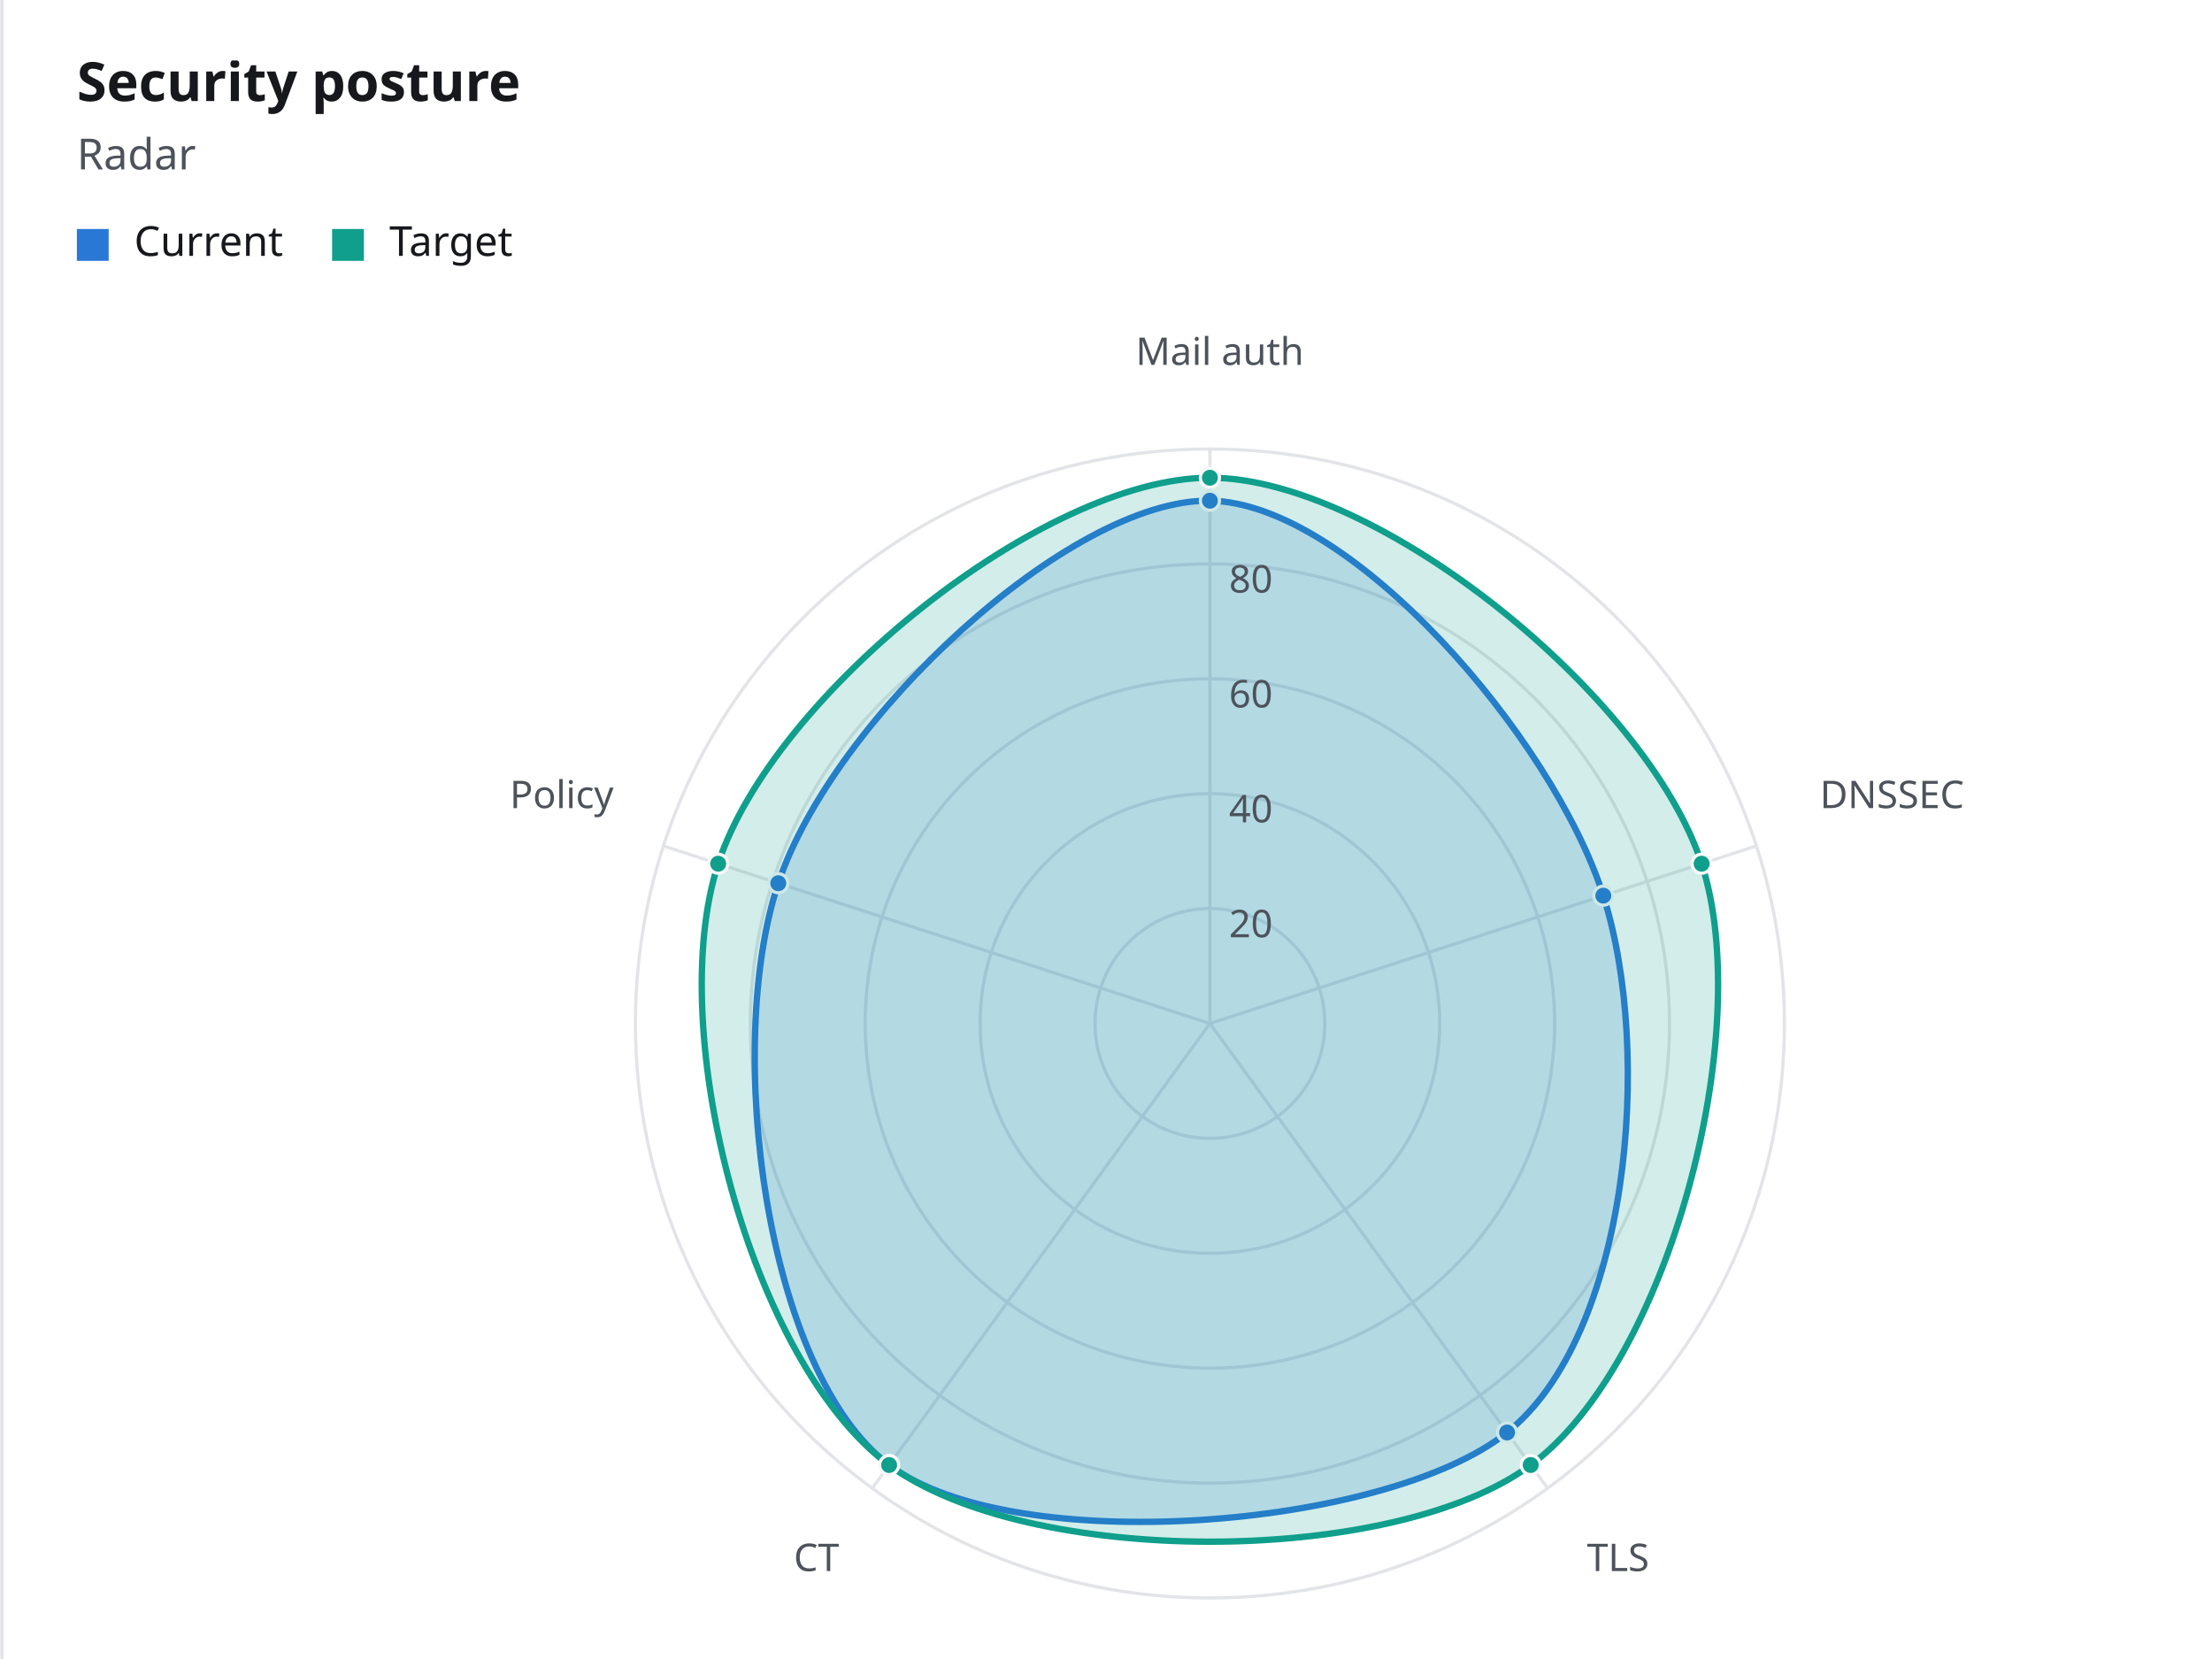
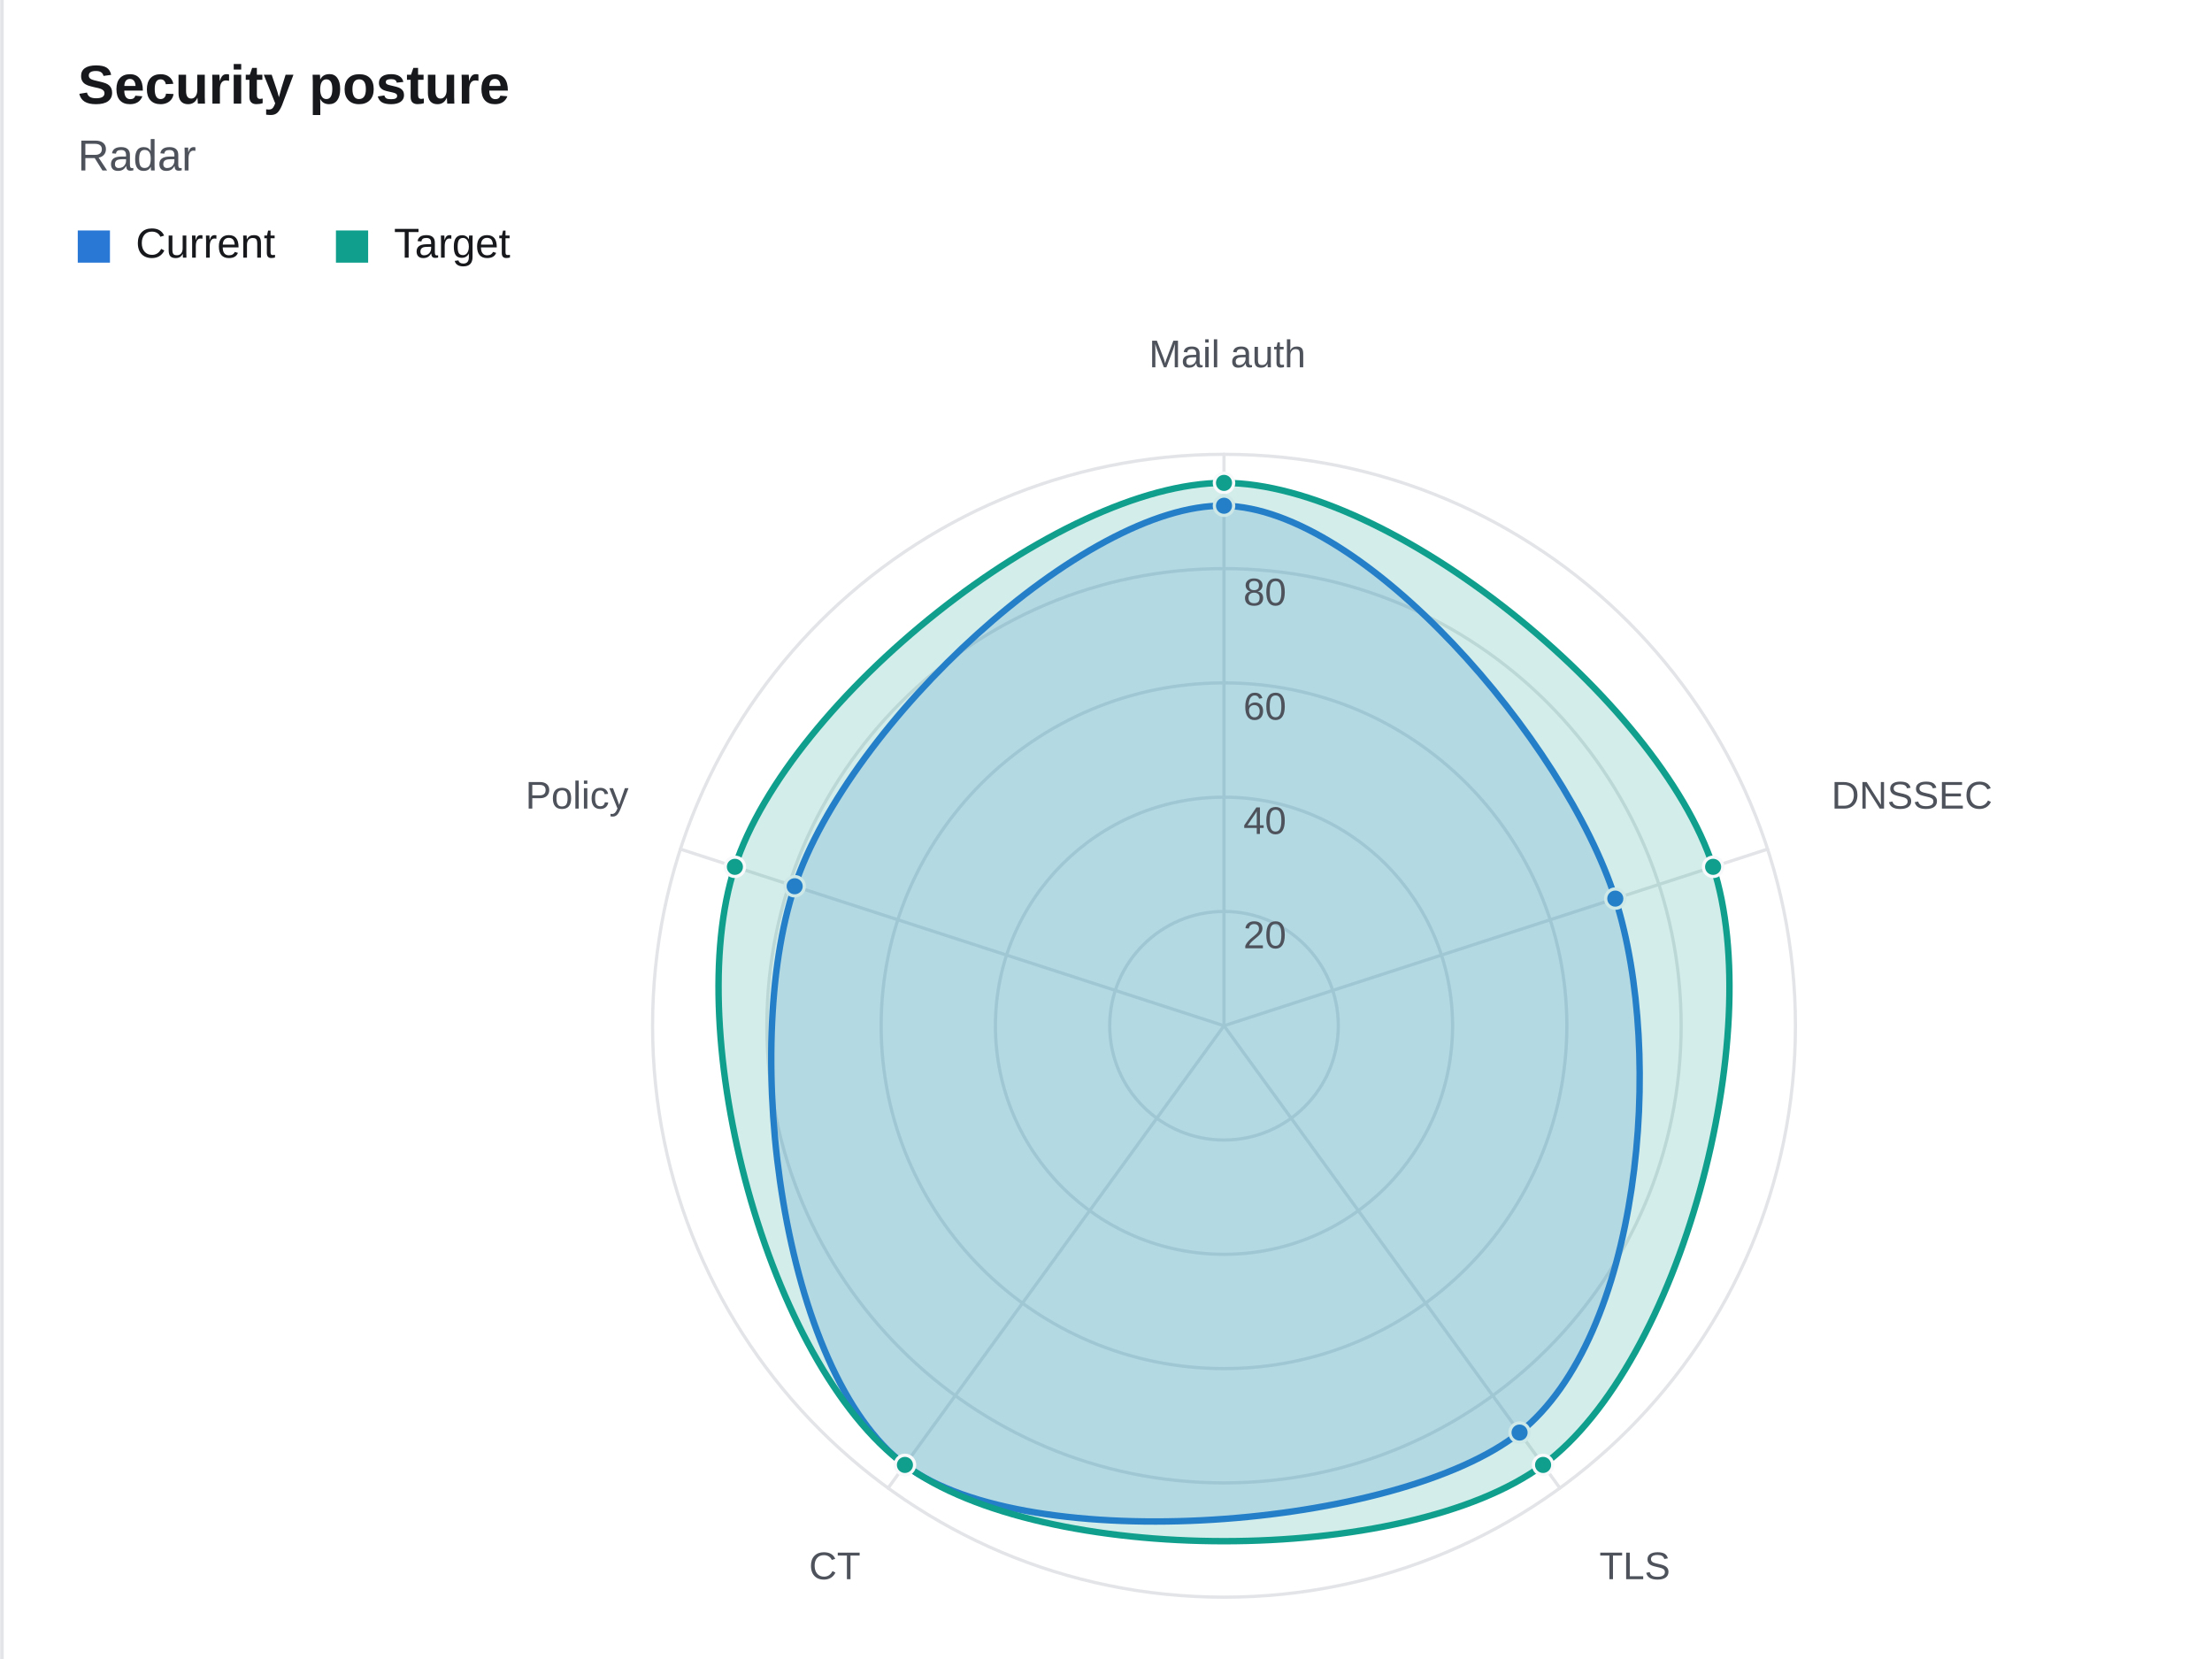
- <svg xmlns="http://www.w3.org/2000/svg" width="695" height="521" viewBox="0 5 694.7 521" stroke-linecap="round" stroke-linejoin="round" role="img" aria-label="Security posture" aria-labelledby="cfx-mm-radar-l-title" aria-describedby="cfx-mm-radar-l-description">
+ <svg xmlns="http://www.w3.org/2000/svg" width="687" height="515" viewBox="0 8 686.7 515" stroke-linecap="round" stroke-linejoin="round" role="img" aria-label="Security posture" aria-labelledby="cfx-mm-radar-l-title" aria-describedby="cfx-mm-radar-l-description">
  <defs>
    <clipPath id="cfx-mm-radar-l-clip-1" clipPathUnits="userSpaceOnUse">
      <rect x="24" y="24" width="712" height="522" />
    </clipPath>
    <clipPath id="cfx-mm-radar-l-clip-9" clipPathUnits="userSpaceOnUse">
      <rect x="24" y="75.65" width="712" height="19.5" />
    </clipPath>
    <clipPath id="cfx-mm-radar-l-clip-11" clipPathUnits="userSpaceOnUse">
-       <rect x="24" y="76.95" width="10" height="10" />
+       <rect x="24" y="79.578" width="10" height="10" />
    </clipPath>
    <clipPath id="cfx-mm-radar-l-clip-17" clipPathUnits="userSpaceOnUse">
-       <rect x="104.187" y="76.95" width="10" height="10" />
+       <rect x="104.187" y="79.578" width="10" height="10" />
    </clipPath>
    <clipPath id="cfx-mm-radar-l-clip-24" clipPathUnits="userSpaceOnUse">
      <rect x="24" y="107.15" width="712" height="438.85" />
    </clipPath>
  </defs>
  <rect x="0.5" y="0.5" width="759" height="569" rx="3" data-cfx-role="frame-card" fill="#FFFFFF" stroke="#E2E4E7" stroke-width="1" />
  <g clip-path="url(#cfx-mm-radar-l-clip-1)">
-     <g data-cfx-role="frame-heading-source" data-cfx-authored-font-request="Calibri, Carlito, Segoe UI, system-ui, sans-serif|700|normal|17|">
+     <g data-cfx-role="frame-heading-source" data-cfx-authored-font-request="Calibri, Carlito, Segoe UI, Arial, system-ui, sans-serif|700|normal|17|">
      <g data-cfx-role="frame-heading">
-         <text x="24" y="36.75" font-family="Calibri, Carlito, Segoe UI, system-ui, sans-serif" font-size="17" font-weight="700" font-style="normal" fill="#16181C" xml:space="preserve" style="white-space:pre;font-language-override:normal;font-palette:normal">Security posture</text>
+         <text x="24" y="40.187" font-family="Calibri, Carlito, Segoe UI, Arial, system-ui, sans-serif" font-size="17" font-weight="700" font-style="normal" fill="#16181C" xml:space="preserve" style="white-space:pre;font-language-override:normal;font-palette:normal">Security posture</text>
      </g>
    </g>
-     <g data-cfx-role="frame-heading-source" data-cfx-authored-font-request="Calibri, Carlito, Segoe UI, system-ui, sans-serif|400|normal|13.5|">
+     <g data-cfx-role="frame-heading-source" data-cfx-authored-font-request="Calibri, Carlito, Segoe UI, Arial, system-ui, sans-serif|400|normal|13.5|">
      <g data-cfx-role="frame-heading">
-         <text x="24" y="58.225" font-family="Calibri, Carlito, Segoe UI, system-ui, sans-serif" font-size="13.5" font-weight="400" font-style="normal" fill="#4D525B" xml:space="preserve" style="white-space:pre;font-language-override:normal;font-palette:normal">Radar</text>
+         <text x="24" y="60.954" font-family="Calibri, Carlito, Segoe UI, Arial, system-ui, sans-serif" font-size="13.5" font-weight="400" font-style="normal" fill="#4D525B" xml:space="preserve" style="white-space:pre;font-language-override:normal;font-palette:normal">Radar</text>
      </g>
    </g>
  </g>
  <g clip-path="url(#cfx-mm-radar-l-clip-9)">
    <g id="cfx-mm-radar-l-node-10" data-cfx-source-id="legend-series-0" data-cfx-role="legend-entry" aria-label="Current" data-cfx-series-key="cfx:auto:1" data-cfx-state="None">
      <g clip-path="url(#cfx-mm-radar-l-clip-11)">
-         <rect x="24" y="76.95" width="10" height="10" rx="0" data-cfx-role="legend-swatch" fill="#2A78D6" stroke="none" stroke-width="1" />
+         <rect x="24" y="79.578" width="10" height="10" rx="0" data-cfx-role="legend-swatch" fill="#2A78D6" stroke="none" stroke-width="1" />
      </g>
      <g data-cfx-role="legend-label">
-         <text x="42" y="85.4" font-family="Calibri, Carlito, Segoe UI, system-ui, sans-serif" font-size="13" font-weight="400" font-style="normal" fill="#16181C" xml:space="preserve" style="white-space:pre;font-language-override:normal;font-palette:normal">Current</text>
+         <text x="42" y="88.028" font-family="Calibri, Carlito, Segoe UI, Arial, system-ui, sans-serif" font-size="13" font-weight="400" font-style="normal" fill="#16181C" xml:space="preserve" style="white-space:pre;font-language-override:normal;font-palette:normal">Current</text>
      </g>
    </g>
    <g id="cfx-mm-radar-l-node-16" data-cfx-source-id="legend-series-1" data-cfx-role="legend-entry" aria-label="Target" data-cfx-series-key="cfx:auto:2" data-cfx-state="None">
      <g clip-path="url(#cfx-mm-radar-l-clip-17)">
-         <rect x="104.187" y="76.95" width="10" height="10" rx="0" data-cfx-role="legend-swatch" fill="#0F9F8C" stroke="none" stroke-width="1" />
+         <rect x="104.187" y="79.578" width="10" height="10" rx="0" data-cfx-role="legend-swatch" fill="#0F9F8C" stroke="none" stroke-width="1" />
      </g>
      <g data-cfx-role="legend-label">
-         <text x="122.187" y="85.4" font-family="Calibri, Carlito, Segoe UI, system-ui, sans-serif" font-size="13" font-weight="400" font-style="normal" fill="#16181C" xml:space="preserve" style="white-space:pre;font-language-override:normal;font-palette:normal">Target</text>
+         <text x="122.187" y="88.028" font-family="Calibri, Carlito, Segoe UI, Arial, system-ui, sans-serif" font-size="13" font-weight="400" font-style="normal" fill="#16181C" xml:space="preserve" style="white-space:pre;font-language-override:normal;font-palette:normal">Target</text>
      </g>
    </g>
  </g>
  <g data-cfx-role="coordinate-system" data-cfx-coordinate-system="polar">
    <g clip-path="url(#cfx-mm-radar-l-clip-24)">
-       <ellipse cx="380" cy="326.575" rx="36.1" ry="36.1" data-cfx-role="radar-ring" fill="none" stroke="#E2E4E7" stroke-width="1" />
-       <ellipse cx="380" cy="326.575" rx="72.2" ry="72.2" data-cfx-role="radar-ring" fill="none" stroke="#E2E4E7" stroke-width="1" />
-       <ellipse cx="380" cy="326.575" rx="108.3" ry="108.3" data-cfx-role="radar-ring" fill="none" stroke="#E2E4E7" stroke-width="1" />
-       <ellipse cx="380" cy="326.575" rx="144.4" ry="144.4" data-cfx-role="radar-ring" fill="none" stroke="#E2E4E7" stroke-width="1" />
-       <ellipse cx="380" cy="326.575" rx="180.5" ry="180.5" data-cfx-role="radar-ring" fill="none" stroke="#E2E4E7" stroke-width="1" />
-       <line x1="380" y1="326.575" x2="380" y2="146.075" data-cfx-role="radar-spoke" fill="none" stroke="#E2E4E7" stroke-width="1" />
-       <line x1="380" y1="326.575" x2="551.666" y2="270.797" data-cfx-role="radar-spoke" fill="none" stroke="#E2E4E7" stroke-width="1" />
-       <line x1="380" y1="326.575" x2="486.095" y2="472.603" data-cfx-role="radar-spoke" fill="none" stroke="#E2E4E7" stroke-width="1" />
-       <line x1="380" y1="326.575" x2="273.905" y2="472.603" data-cfx-role="radar-spoke" fill="none" stroke="#E2E4E7" stroke-width="1" />
-       <line x1="380" y1="326.575" x2="208.334" y2="270.797" data-cfx-role="radar-spoke" fill="none" stroke="#E2E4E7" stroke-width="1" />
+       <ellipse cx="380" cy="326.575" rx="35.495" ry="35.495" data-cfx-role="radar-ring" fill="none" stroke="#E2E4E7" stroke-width="1" />
+       <ellipse cx="380" cy="326.575" rx="70.989" ry="70.989" data-cfx-role="radar-ring" fill="none" stroke="#E2E4E7" stroke-width="1" />
+       <ellipse cx="380" cy="326.575" rx="106.484" ry="106.484" data-cfx-role="radar-ring" fill="none" stroke="#E2E4E7" stroke-width="1" />
+       <ellipse cx="380" cy="326.575" rx="141.979" ry="141.979" data-cfx-role="radar-ring" fill="none" stroke="#E2E4E7" stroke-width="1" />
+       <ellipse cx="380" cy="326.575" rx="177.473" ry="177.473" data-cfx-role="radar-ring" fill="none" stroke="#E2E4E7" stroke-width="1" />
+       <line x1="380" y1="326.575" x2="380" y2="149.102" data-cfx-role="radar-spoke" fill="none" stroke="#E2E4E7" stroke-width="1" />
+       <line x1="380" y1="326.575" x2="548.787" y2="271.733" data-cfx-role="radar-spoke" fill="none" stroke="#E2E4E7" stroke-width="1" />
+       <line x1="380" y1="326.575" x2="484.316" y2="470.154" data-cfx-role="radar-spoke" fill="none" stroke="#E2E4E7" stroke-width="1" />
+       <line x1="380" y1="326.575" x2="275.684" y2="470.154" data-cfx-role="radar-spoke" fill="none" stroke="#E2E4E7" stroke-width="1" />
+       <line x1="380" y1="326.575" x2="211.213" y2="271.733" data-cfx-role="radar-spoke" fill="none" stroke="#E2E4E7" stroke-width="1" />
      <g id="cfx-mm-radar-l-node-35" data-cfx-source-id="series-0" data-cfx-role="radar-series" data-cfx-form="area" data-cfx-label="Current" data-cfx-missing-policy="zero" data-cfx-series="0" data-cfx-series-key="cfx:auto:1" data-cfx-series-scope="local">
-         <path d="M 380 162.32 C 424.067 162.984 487.727 236.646 503.599 286.415 C 519.471 336.184 511.51 424.669 473.364 455.079 C 435.218 485.49 318.136 494.638 279.21 465.301 C 240.283 435.965 227.25 334.018 244.384 282.511 C 261.518 231.004 335.933 161.656 380 162.32 Z" data-cfx-role="radar-area" fill="rgba(42,120,214,0.18)" stroke="none" stroke-width="1" fill-rule="evenodd" />
-         <path d="M 380 162.32 C 424.067 162.984 487.727 236.646 503.599 286.415 C 519.471 336.184 511.51 424.669 473.364 455.079 C 435.218 485.49 318.136 494.638 279.21 465.301 C 240.283 435.965 227.25 334.018 244.384 282.511 C 261.518 231.004 335.933 161.656 380 162.32 Z" data-cfx-role="radar-outline" fill="none" stroke="#2A78D6" stroke-width="2" />
+         <path d="M 380 165.074 C 423.328 165.727 485.921 238.154 501.527 287.089 C 517.132 336.023 509.305 423.024 471.798 452.924 C 434.292 482.825 319.173 491.82 280.9 462.975 C 242.626 434.13 229.811 333.893 246.658 283.25 C 263.505 232.607 336.672 164.422 380 165.074 Z" data-cfx-role="radar-area" fill="rgba(42,120,214,0.18)" stroke="none" stroke-width="1" fill-rule="evenodd" />
+         <path d="M 380 165.074 C 423.328 165.727 485.921 238.154 501.527 287.089 C 517.132 336.023 509.305 423.024 471.798 452.924 C 434.292 482.825 319.173 491.82 280.9 462.975 C 242.626 434.13 229.811 333.893 246.658 283.25 C 263.505 232.607 336.672 164.422 380 165.074 Z" data-cfx-role="radar-outline" fill="none" stroke="#2A78D6" stroke-width="2" />
        <g id="cfx-mm-radar-l-node-38" data-cfx-source-id="series-0-point-0" data-cfx-role="radar-point-source" aria-label="Current, Mail auth: 91" data-cfx-angle="-1.5707963267948966" data-cfx-category="1" data-cfx-category-label="Mail auth" data-cfx-full-label="91" data-cfx-label="Current, Mail auth: 91" data-cfx-missing="false" data-cfx-point="0" data-cfx-series="0" data-cfx-series-key="cfx:auto:1" data-cfx-series-scope="local" data-cfx-value="91" data-cfx-x="1">
-           <ellipse cx="380" cy="162.32" rx="3" ry="3" data-cfx-role="radar-point" fill="#2A78D6" stroke="#F8F9FA" stroke-width="1" />
+           <ellipse cx="380" cy="165.074" rx="3" ry="3" data-cfx-role="radar-point" fill="#2A78D6" stroke="#F8F9FA" stroke-width="1" />
        </g>
        <g id="cfx-mm-radar-l-node-41" data-cfx-source-id="series-0-point-1" data-cfx-role="radar-point-source" aria-label="Current, DNSSEC: 72" data-cfx-angle="-0.3141592653589793" data-cfx-category="2" data-cfx-category-label="DNSSEC" data-cfx-full-label="72" data-cfx-label="Current, DNSSEC: 72" data-cfx-missing="false" data-cfx-point="1" data-cfx-series="0" data-cfx-series-key="cfx:auto:1" data-cfx-series-scope="local" data-cfx-value="72" data-cfx-x="2">
-           <ellipse cx="503.599" cy="286.415" rx="3" ry="3" data-cfx-role="radar-point" fill="#2A78D6" stroke="#F8F9FA" stroke-width="1" />
+           <ellipse cx="501.527" cy="287.089" rx="3" ry="3" data-cfx-role="radar-point" fill="#2A78D6" stroke="#F8F9FA" stroke-width="1" />
        </g>
        <g id="cfx-mm-radar-l-node-44" data-cfx-source-id="series-0-point-2" data-cfx-role="radar-point-source" aria-label="Current, TLS: 88" data-cfx-angle="0.9424777960769379" data-cfx-category="3" data-cfx-category-label="TLS" data-cfx-full-label="88" data-cfx-label="Current, TLS: 88" data-cfx-missing="false" data-cfx-point="2" data-cfx-series="0" data-cfx-series-key="cfx:auto:1" data-cfx-series-scope="local" data-cfx-value="88" data-cfx-x="3">
-           <ellipse cx="473.364" cy="455.079" rx="3" ry="3" data-cfx-role="radar-point" fill="#2A78D6" stroke="#F8F9FA" stroke-width="1" />
+           <ellipse cx="471.798" cy="452.924" rx="3" ry="3" data-cfx-role="radar-point" fill="#2A78D6" stroke="#F8F9FA" stroke-width="1" />
        </g>
        <g id="cfx-mm-radar-l-node-47" data-cfx-source-id="series-0-point-3" data-cfx-role="radar-point-source" aria-label="Current, CT: 95" data-cfx-angle="2.199114857512855" data-cfx-category="4" data-cfx-category-label="CT" data-cfx-full-label="95" data-cfx-label="Current, CT: 95" data-cfx-missing="false" data-cfx-point="3" data-cfx-series="0" data-cfx-series-key="cfx:auto:1" data-cfx-series-scope="local" data-cfx-value="95" data-cfx-x="4">
-           <ellipse cx="279.21" cy="465.301" rx="3" ry="3" data-cfx-role="radar-point" fill="#2A78D6" stroke="#F8F9FA" stroke-width="1" />
+           <ellipse cx="280.9" cy="462.975" rx="3" ry="3" data-cfx-role="radar-point" fill="#2A78D6" stroke="#F8F9FA" stroke-width="1" />
        </g>
        <g id="cfx-mm-radar-l-node-50" data-cfx-source-id="series-0-point-4" data-cfx-role="radar-point-source" aria-label="Current, Policy: 79" data-cfx-angle="3.4557519189487724" data-cfx-category="5" data-cfx-category-label="Policy" data-cfx-full-label="79" data-cfx-label="Current, Policy: 79" data-cfx-missing="false" data-cfx-point="4" data-cfx-series="0" data-cfx-series-key="cfx:auto:1" data-cfx-series-scope="local" data-cfx-value="79" data-cfx-x="5">
-           <ellipse cx="244.384" cy="282.511" rx="3" ry="3" data-cfx-role="radar-point" fill="#2A78D6" stroke="#F8F9FA" stroke-width="1" />
+           <ellipse cx="246.658" cy="283.25" rx="3" ry="3" data-cfx-role="radar-point" fill="#2A78D6" stroke="#F8F9FA" stroke-width="1" />
        </g>
      </g>
      <g id="cfx-mm-radar-l-node-54" data-cfx-source-id="series-1" data-cfx-role="radar-series" data-cfx-form="area" data-cfx-label="Target" data-cfx-missing-policy="zero" data-cfx-series="1" data-cfx-series-key="cfx:auto:2" data-cfx-series-scope="local">
-         <path d="M 380 155.1 C 432.53 155.1 517.365 223.641 534.499 276.375 C 551.634 329.109 524.19 433.184 480.79 465.301 C 437.391 497.419 322.609 497.419 279.21 465.301 C 235.81 433.184 208.366 329.109 225.501 276.375 C 242.635 223.641 327.47 155.1 380 155.1 Z" data-cfx-role="radar-area" fill="rgba(15,159,140,0.18)" stroke="none" stroke-width="1" fill-rule="evenodd" />
-         <path d="M 380 155.1 C 432.53 155.1 517.365 223.641 534.499 276.375 C 551.634 329.109 524.19 433.184 480.79 465.301 C 437.391 497.419 322.609 497.419 279.21 465.301 C 235.81 433.184 208.366 329.109 225.501 276.375 C 242.635 223.641 327.47 155.1 380 155.1 Z" data-cfx-role="radar-outline" fill="none" stroke="#0F9F8C" stroke-width="2" />
+         <path d="M 380 157.975 C 431.649 157.975 515.061 225.367 531.908 277.217 C 548.755 329.067 521.772 431.396 479.1 462.975 C 436.429 494.554 323.571 494.554 280.9 462.975 C 238.228 431.396 211.245 329.067 228.092 277.217 C 244.939 225.367 328.351 157.975 380 157.975 Z" data-cfx-role="radar-area" fill="rgba(15,159,140,0.18)" stroke="none" stroke-width="1" fill-rule="evenodd" />
+         <path d="M 380 157.975 C 431.649 157.975 515.061 225.367 531.908 277.217 C 548.755 329.067 521.772 431.396 479.1 462.975 C 436.429 494.554 323.571 494.554 280.9 462.975 C 238.228 431.396 211.245 329.067 228.092 277.217 C 244.939 225.367 328.351 157.975 380 157.975 Z" data-cfx-role="radar-outline" fill="none" stroke="#0F9F8C" stroke-width="2" />
        <g id="cfx-mm-radar-l-node-57" data-cfx-source-id="series-1-point-0" data-cfx-role="radar-point-source" aria-label="Target, Mail auth: 95" data-cfx-angle="-1.5707963267948966" data-cfx-category="1" data-cfx-category-label="Mail auth" data-cfx-full-label="95" data-cfx-label="Target, Mail auth: 95" data-cfx-missing="false" data-cfx-point="0" data-cfx-series="1" data-cfx-series-key="cfx:auto:2" data-cfx-series-scope="local" data-cfx-value="95" data-cfx-x="1">
-           <ellipse cx="380" cy="155.1" rx="3" ry="3" data-cfx-role="radar-point" fill="#0F9F8C" stroke="#F8F9FA" stroke-width="1" />
+           <ellipse cx="380" cy="157.975" rx="3" ry="3" data-cfx-role="radar-point" fill="#0F9F8C" stroke="#F8F9FA" stroke-width="1" />
        </g>
        <g id="cfx-mm-radar-l-node-60" data-cfx-source-id="series-1-point-1" data-cfx-role="radar-point-source" aria-label="Target, DNSSEC: 90" data-cfx-angle="-0.3141592653589793" data-cfx-category="2" data-cfx-category-label="DNSSEC" data-cfx-full-label="90" data-cfx-label="Target, DNSSEC: 90" data-cfx-missing="false" data-cfx-point="1" data-cfx-series="1" data-cfx-series-key="cfx:auto:2" data-cfx-series-scope="local" data-cfx-value="90" data-cfx-x="2">
-           <ellipse cx="534.499" cy="276.375" rx="3" ry="3" data-cfx-role="radar-point" fill="#0F9F8C" stroke="#F8F9FA" stroke-width="1" />
+           <ellipse cx="531.908" cy="277.217" rx="3" ry="3" data-cfx-role="radar-point" fill="#0F9F8C" stroke="#F8F9FA" stroke-width="1" />
        </g>
        <g id="cfx-mm-radar-l-node-63" data-cfx-source-id="series-1-point-2" data-cfx-role="radar-point-source" aria-label="Target, TLS: 95" data-cfx-angle="0.9424777960769379" data-cfx-category="3" data-cfx-category-label="TLS" data-cfx-full-label="95" data-cfx-label="Target, TLS: 95" data-cfx-missing="false" data-cfx-point="2" data-cfx-series="1" data-cfx-series-key="cfx:auto:2" data-cfx-series-scope="local" data-cfx-value="95" data-cfx-x="3">
-           <ellipse cx="480.79" cy="465.301" rx="3" ry="3" data-cfx-role="radar-point" fill="#0F9F8C" stroke="#F8F9FA" stroke-width="1" />
+           <ellipse cx="479.1" cy="462.975" rx="3" ry="3" data-cfx-role="radar-point" fill="#0F9F8C" stroke="#F8F9FA" stroke-width="1" />
        </g>
        <g id="cfx-mm-radar-l-node-66" data-cfx-source-id="series-1-point-3" data-cfx-role="radar-point-source" aria-label="Target, CT: 95" data-cfx-angle="2.199114857512855" data-cfx-category="4" data-cfx-category-label="CT" data-cfx-full-label="95" data-cfx-label="Target, CT: 95" data-cfx-missing="false" data-cfx-point="3" data-cfx-series="1" data-cfx-series-key="cfx:auto:2" data-cfx-series-scope="local" data-cfx-value="95" data-cfx-x="4">
-           <ellipse cx="279.21" cy="465.301" rx="3" ry="3" data-cfx-role="radar-point" fill="#0F9F8C" stroke="#F8F9FA" stroke-width="1" />
+           <ellipse cx="280.9" cy="462.975" rx="3" ry="3" data-cfx-role="radar-point" fill="#0F9F8C" stroke="#F8F9FA" stroke-width="1" />
        </g>
        <g id="cfx-mm-radar-l-node-69" data-cfx-source-id="series-1-point-4" data-cfx-role="radar-point-source" aria-label="Target, Policy: 90" data-cfx-angle="3.4557519189487724" data-cfx-category="5" data-cfx-category-label="Policy" data-cfx-full-label="90" data-cfx-label="Target, Policy: 90" data-cfx-missing="false" data-cfx-point="4" data-cfx-series="1" data-cfx-series-key="cfx:auto:2" data-cfx-series-scope="local" data-cfx-value="90" data-cfx-x="5">
-           <ellipse cx="225.501" cy="276.375" rx="3" ry="3" data-cfx-role="radar-point" fill="#0F9F8C" stroke="#F8F9FA" stroke-width="1" />
+           <ellipse cx="228.092" cy="277.217" rx="3" ry="3" data-cfx-role="radar-point" fill="#0F9F8C" stroke="#F8F9FA" stroke-width="1" />
        </g>
      </g>
      <g id="cfx-mm-radar-l-node-73" data-cfx-source-id="radar-radius-label-0-source" data-cfx-role="radar-ring-label-source" data-cfx-full-label="20">
        <g id="cfx-mm-radar-l-node-74" data-cfx-source-id="radar-radius-label-0" data-cfx-role="radar-ring-label">
-           <text x="386" y="299.475" font-family="Calibri, Carlito, Segoe UI, system-ui, sans-serif" font-size="12" font-weight="400" font-style="normal" fill="#4D525B" xml:space="preserve" style="white-space:pre;font-language-override:normal;font-palette:normal">20</text>
+           <text x="386" y="302.506" font-family="Calibri, Carlito, Segoe UI, Arial, system-ui, sans-serif" font-size="12" font-weight="400" font-style="normal" fill="#4D525B" xml:space="preserve" style="white-space:pre;font-language-override:normal;font-palette:normal">20</text>
        </g>
      </g>
      <g id="cfx-mm-radar-l-node-76" data-cfx-source-id="radar-radius-label-1-source" data-cfx-role="radar-ring-label-source" data-cfx-full-label="40">
        <g id="cfx-mm-radar-l-node-77" data-cfx-source-id="radar-radius-label-1" data-cfx-role="radar-ring-label">
-           <text x="386" y="263.375" font-family="Calibri, Carlito, Segoe UI, system-ui, sans-serif" font-size="12" font-weight="400" font-style="normal" fill="#4D525B" xml:space="preserve" style="white-space:pre;font-language-override:normal;font-palette:normal">40</text>
+           <text x="386" y="267.011" font-family="Calibri, Carlito, Segoe UI, Arial, system-ui, sans-serif" font-size="12" font-weight="400" font-style="normal" fill="#4D525B" xml:space="preserve" style="white-space:pre;font-language-override:normal;font-palette:normal">40</text>
        </g>
      </g>
      <g id="cfx-mm-radar-l-node-79" data-cfx-source-id="radar-radius-label-2-source" data-cfx-role="radar-ring-label-source" data-cfx-full-label="60">
        <g id="cfx-mm-radar-l-node-80" data-cfx-source-id="radar-radius-label-2" data-cfx-role="radar-ring-label">
-           <text x="386" y="227.275" font-family="Calibri, Carlito, Segoe UI, system-ui, sans-serif" font-size="12" font-weight="400" font-style="normal" fill="#4D525B" xml:space="preserve" style="white-space:pre;font-language-override:normal;font-palette:normal">60</text>
+           <text x="386" y="231.517" font-family="Calibri, Carlito, Segoe UI, Arial, system-ui, sans-serif" font-size="12" font-weight="400" font-style="normal" fill="#4D525B" xml:space="preserve" style="white-space:pre;font-language-override:normal;font-palette:normal">60</text>
        </g>
      </g>
      <g id="cfx-mm-radar-l-node-82" data-cfx-source-id="radar-radius-label-3-source" data-cfx-role="radar-ring-label-source" data-cfx-full-label="80">
        <g id="cfx-mm-radar-l-node-83" data-cfx-source-id="radar-radius-label-3" data-cfx-role="radar-ring-label">
-           <text x="386" y="191.175" font-family="Calibri, Carlito, Segoe UI, system-ui, sans-serif" font-size="12" font-weight="400" font-style="normal" fill="#4D525B" xml:space="preserve" style="white-space:pre;font-language-override:normal;font-palette:normal">80</text>
+           <text x="386" y="196.022" font-family="Calibri, Carlito, Segoe UI, Arial, system-ui, sans-serif" font-size="12" font-weight="400" font-style="normal" fill="#4D525B" xml:space="preserve" style="white-space:pre;font-language-override:normal;font-palette:normal">80</text>
        </g>
      </g>
      <g id="cfx-mm-radar-l-node-85" data-cfx-source-id="radar-axis-label-0-source" data-cfx-role="radar-axis-label-source" data-cfx-full-label="Mail auth">
        <g id="cfx-mm-radar-l-node-86" data-cfx-source-id="radar-axis-label-0" data-cfx-role="radar-axis-label">
-           <text x="356.697" y="119.65" font-family="Calibri, Carlito, Segoe UI, system-ui, sans-serif" font-size="12" font-weight="400" font-style="normal" fill="#4D525B" xml:space="preserve" style="white-space:pre;font-language-override:normal;font-palette:normal">Mail auth</text>
+           <text x="356.697" y="122.076" font-family="Calibri, Carlito, Segoe UI, Arial, system-ui, sans-serif" font-size="12" font-weight="400" font-style="normal" fill="#4D525B" xml:space="preserve" style="white-space:pre;font-language-override:normal;font-palette:normal">Mail auth</text>
        </g>
      </g>
      <g id="cfx-mm-radar-l-node-88" data-cfx-source-id="radar-axis-label-1-source" data-cfx-role="radar-axis-label-source" data-cfx-full-label="DNSSEC">
        <g id="cfx-mm-radar-l-node-89" data-cfx-source-id="radar-axis-label-1" data-cfx-role="radar-axis-label">
-           <text x="571.662" y="258.9" font-family="Calibri, Carlito, Segoe UI, system-ui, sans-serif" font-size="12" font-weight="400" font-style="normal" fill="#4D525B" xml:space="preserve" style="white-space:pre;font-language-override:normal;font-palette:normal">DNSSEC</text>
+           <text x="568.639" y="259.13" font-family="Calibri, Carlito, Segoe UI, Arial, system-ui, sans-serif" font-size="12" font-weight="400" font-style="normal" fill="#4D525B" xml:space="preserve" style="white-space:pre;font-language-override:normal;font-palette:normal">DNSSEC</text>
        </g>
      </g>
      <g id="cfx-mm-radar-l-node-91" data-cfx-source-id="radar-axis-label-2-source" data-cfx-role="radar-axis-label-source" data-cfx-full-label="TLS">
        <g id="cfx-mm-radar-l-node-92" data-cfx-source-id="radar-axis-label-2" data-cfx-role="radar-axis-label">
-           <text x="498.453" y="498.612" font-family="Calibri, Carlito, Segoe UI, system-ui, sans-serif" font-size="12" font-weight="400" font-style="normal" fill="#4D525B" xml:space="preserve" style="white-space:pre;font-language-override:normal;font-palette:normal">TLS</text>
+           <text x="496.585" y="498.467" font-family="Calibri, Carlito, Segoe UI, Arial, system-ui, sans-serif" font-size="12" font-weight="400" font-style="normal" fill="#4D525B" xml:space="preserve" style="white-space:pre;font-language-override:normal;font-palette:normal">TLS</text>
        </g>
      </g>
      <g id="cfx-mm-radar-l-node-94" data-cfx-source-id="radar-axis-label-3-source" data-cfx-role="radar-axis-label-source" data-cfx-full-label="CT">
        <g id="cfx-mm-radar-l-node-95" data-cfx-source-id="radar-axis-label-3" data-cfx-role="radar-axis-label">
-           <text x="249.242" y="498.612" font-family="Calibri, Carlito, Segoe UI, system-ui, sans-serif" font-size="12" font-weight="400" font-style="normal" fill="#4D525B" xml:space="preserve" style="white-space:pre;font-language-override:normal;font-palette:normal">CT</text>
+           <text x="251.11" y="498.467" font-family="Calibri, Carlito, Segoe UI, Arial, system-ui, sans-serif" font-size="12" font-weight="400" font-style="normal" fill="#4D525B" xml:space="preserve" style="white-space:pre;font-language-override:normal;font-palette:normal">CT</text>
        </g>
      </g>
      <g id="cfx-mm-radar-l-node-97" data-cfx-source-id="radar-axis-label-4-source" data-cfx-role="radar-axis-label-source" data-cfx-full-label="Policy">
        <g id="cfx-mm-radar-l-node-98" data-cfx-source-id="radar-axis-label-4" data-cfx-role="radar-axis-label">
-           <text x="160.038" y="258.9" font-family="Calibri, Carlito, Segoe UI, system-ui, sans-serif" font-size="12" font-weight="400" font-style="normal" fill="#4D525B" xml:space="preserve" style="white-space:pre;font-language-override:normal;font-palette:normal">Policy</text>
+           <text x="163.06" y="259.13" font-family="Calibri, Carlito, Segoe UI, Arial, system-ui, sans-serif" font-size="12" font-weight="400" font-style="normal" fill="#4D525B" xml:space="preserve" style="white-space:pre;font-language-override:normal;font-palette:normal">Policy</text>
        </g>
      </g>
    </g>
  </g>
</svg>
